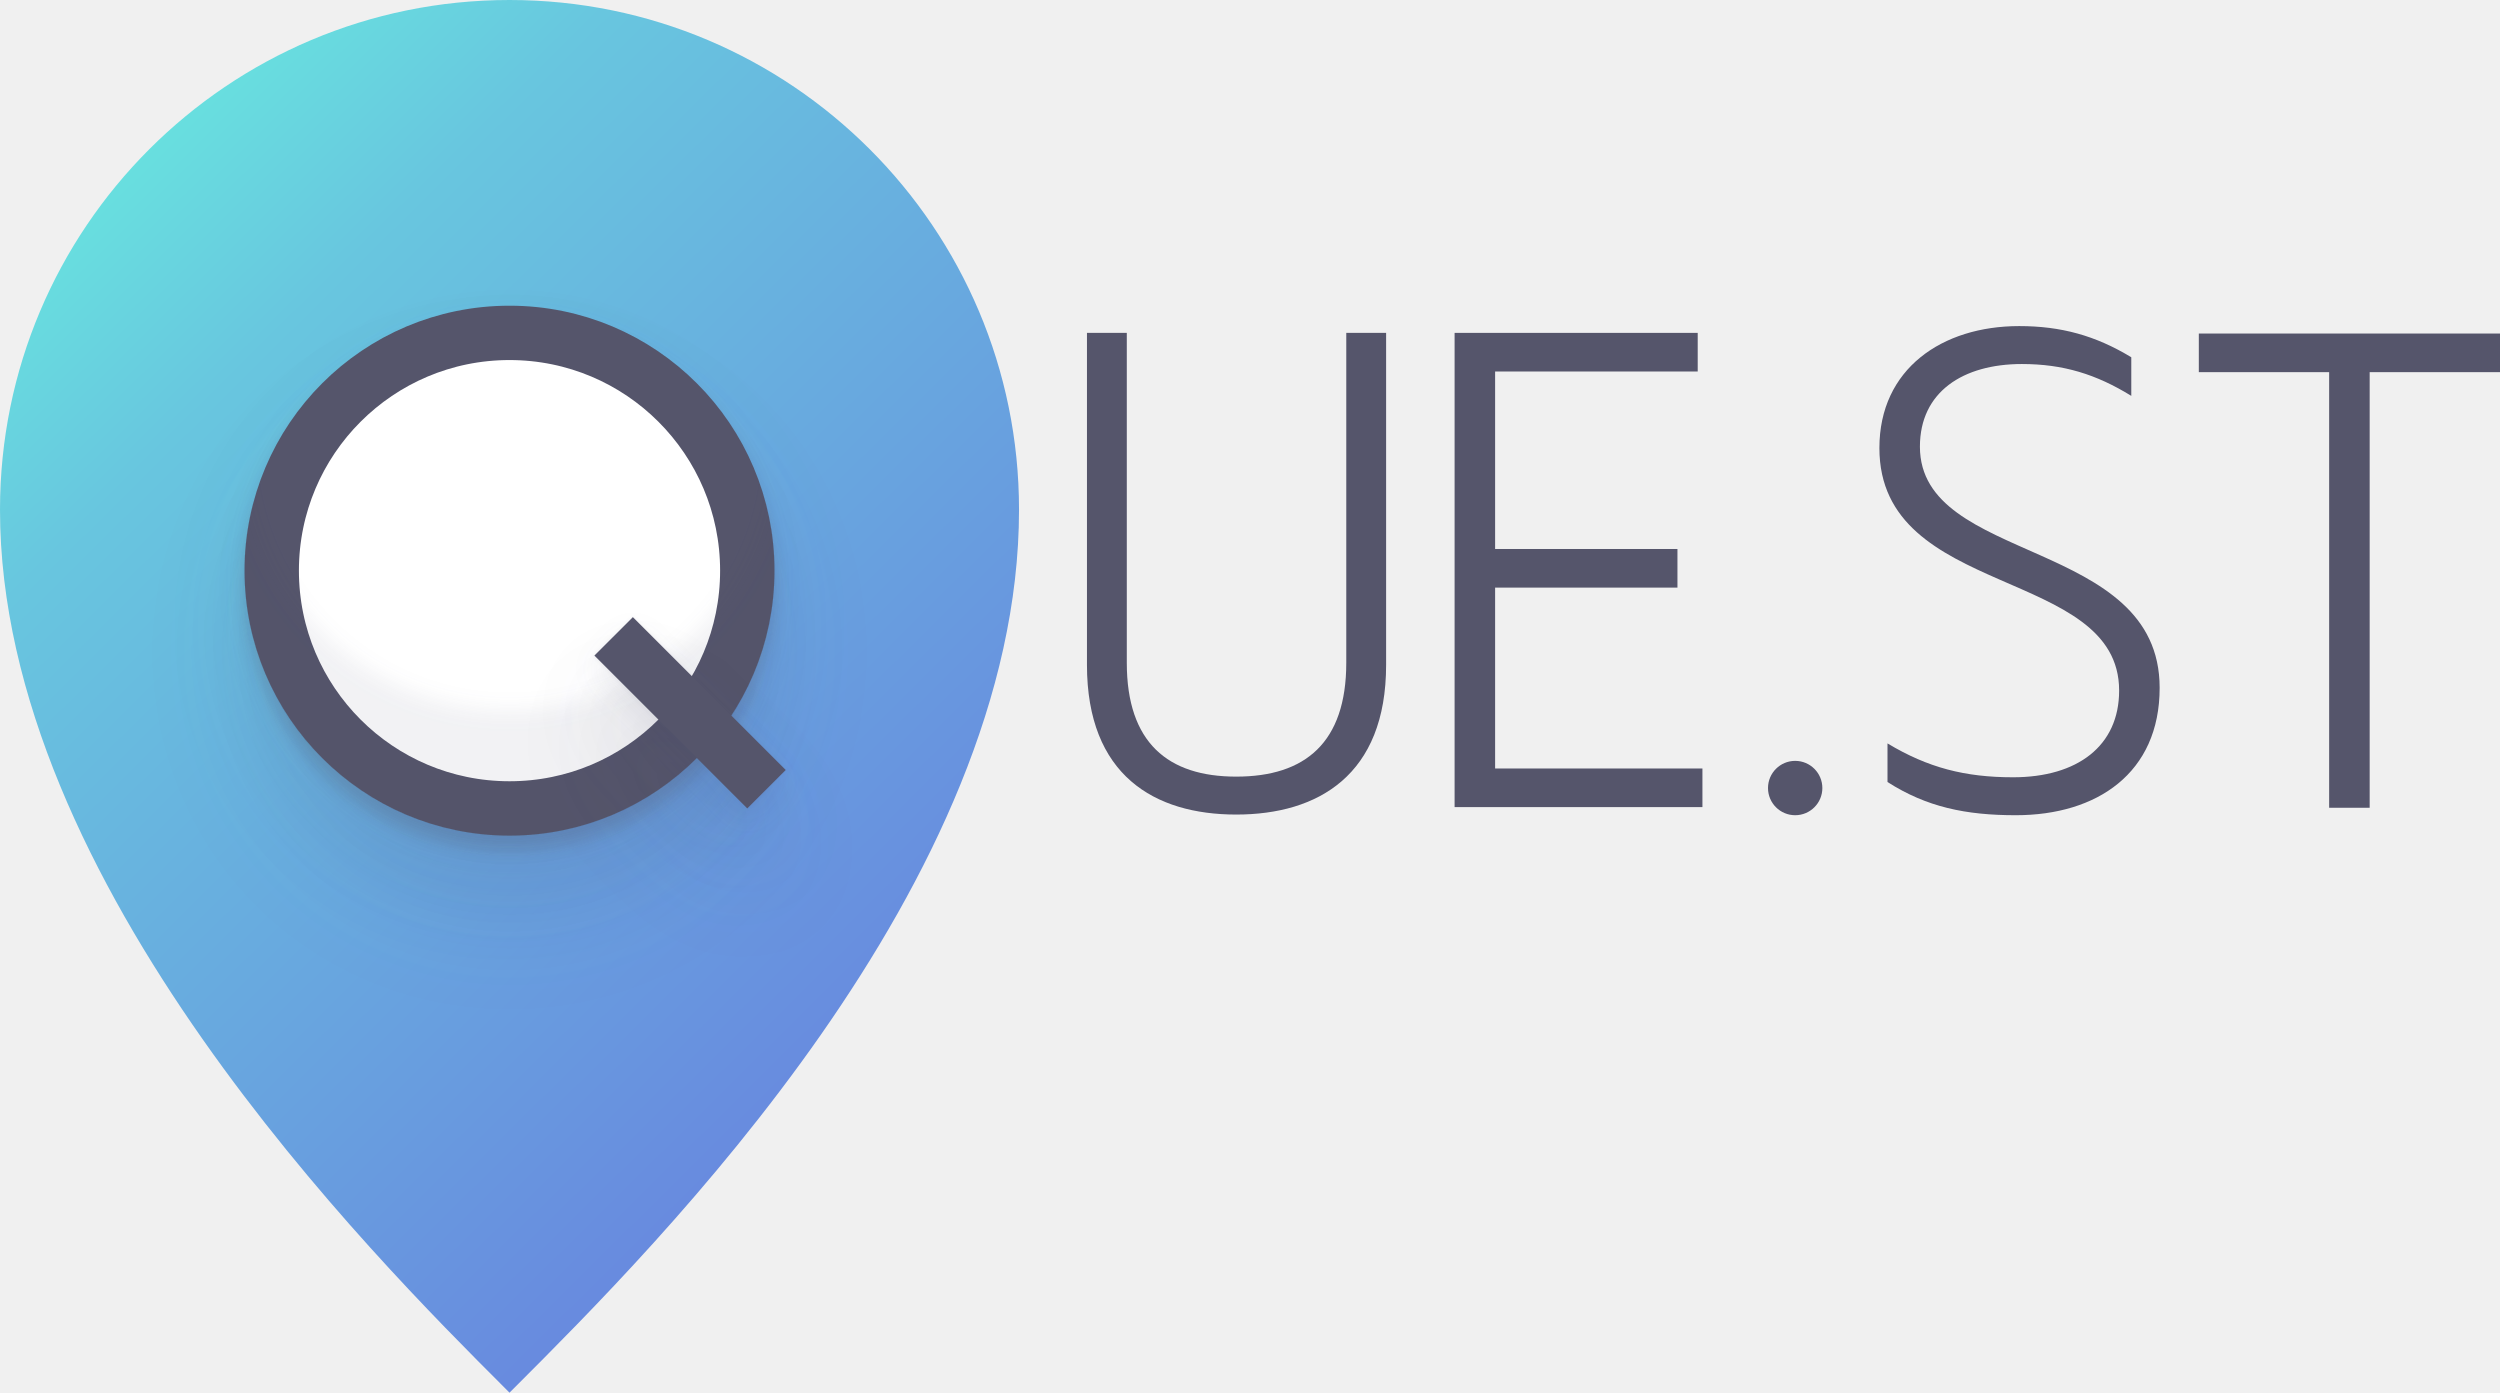
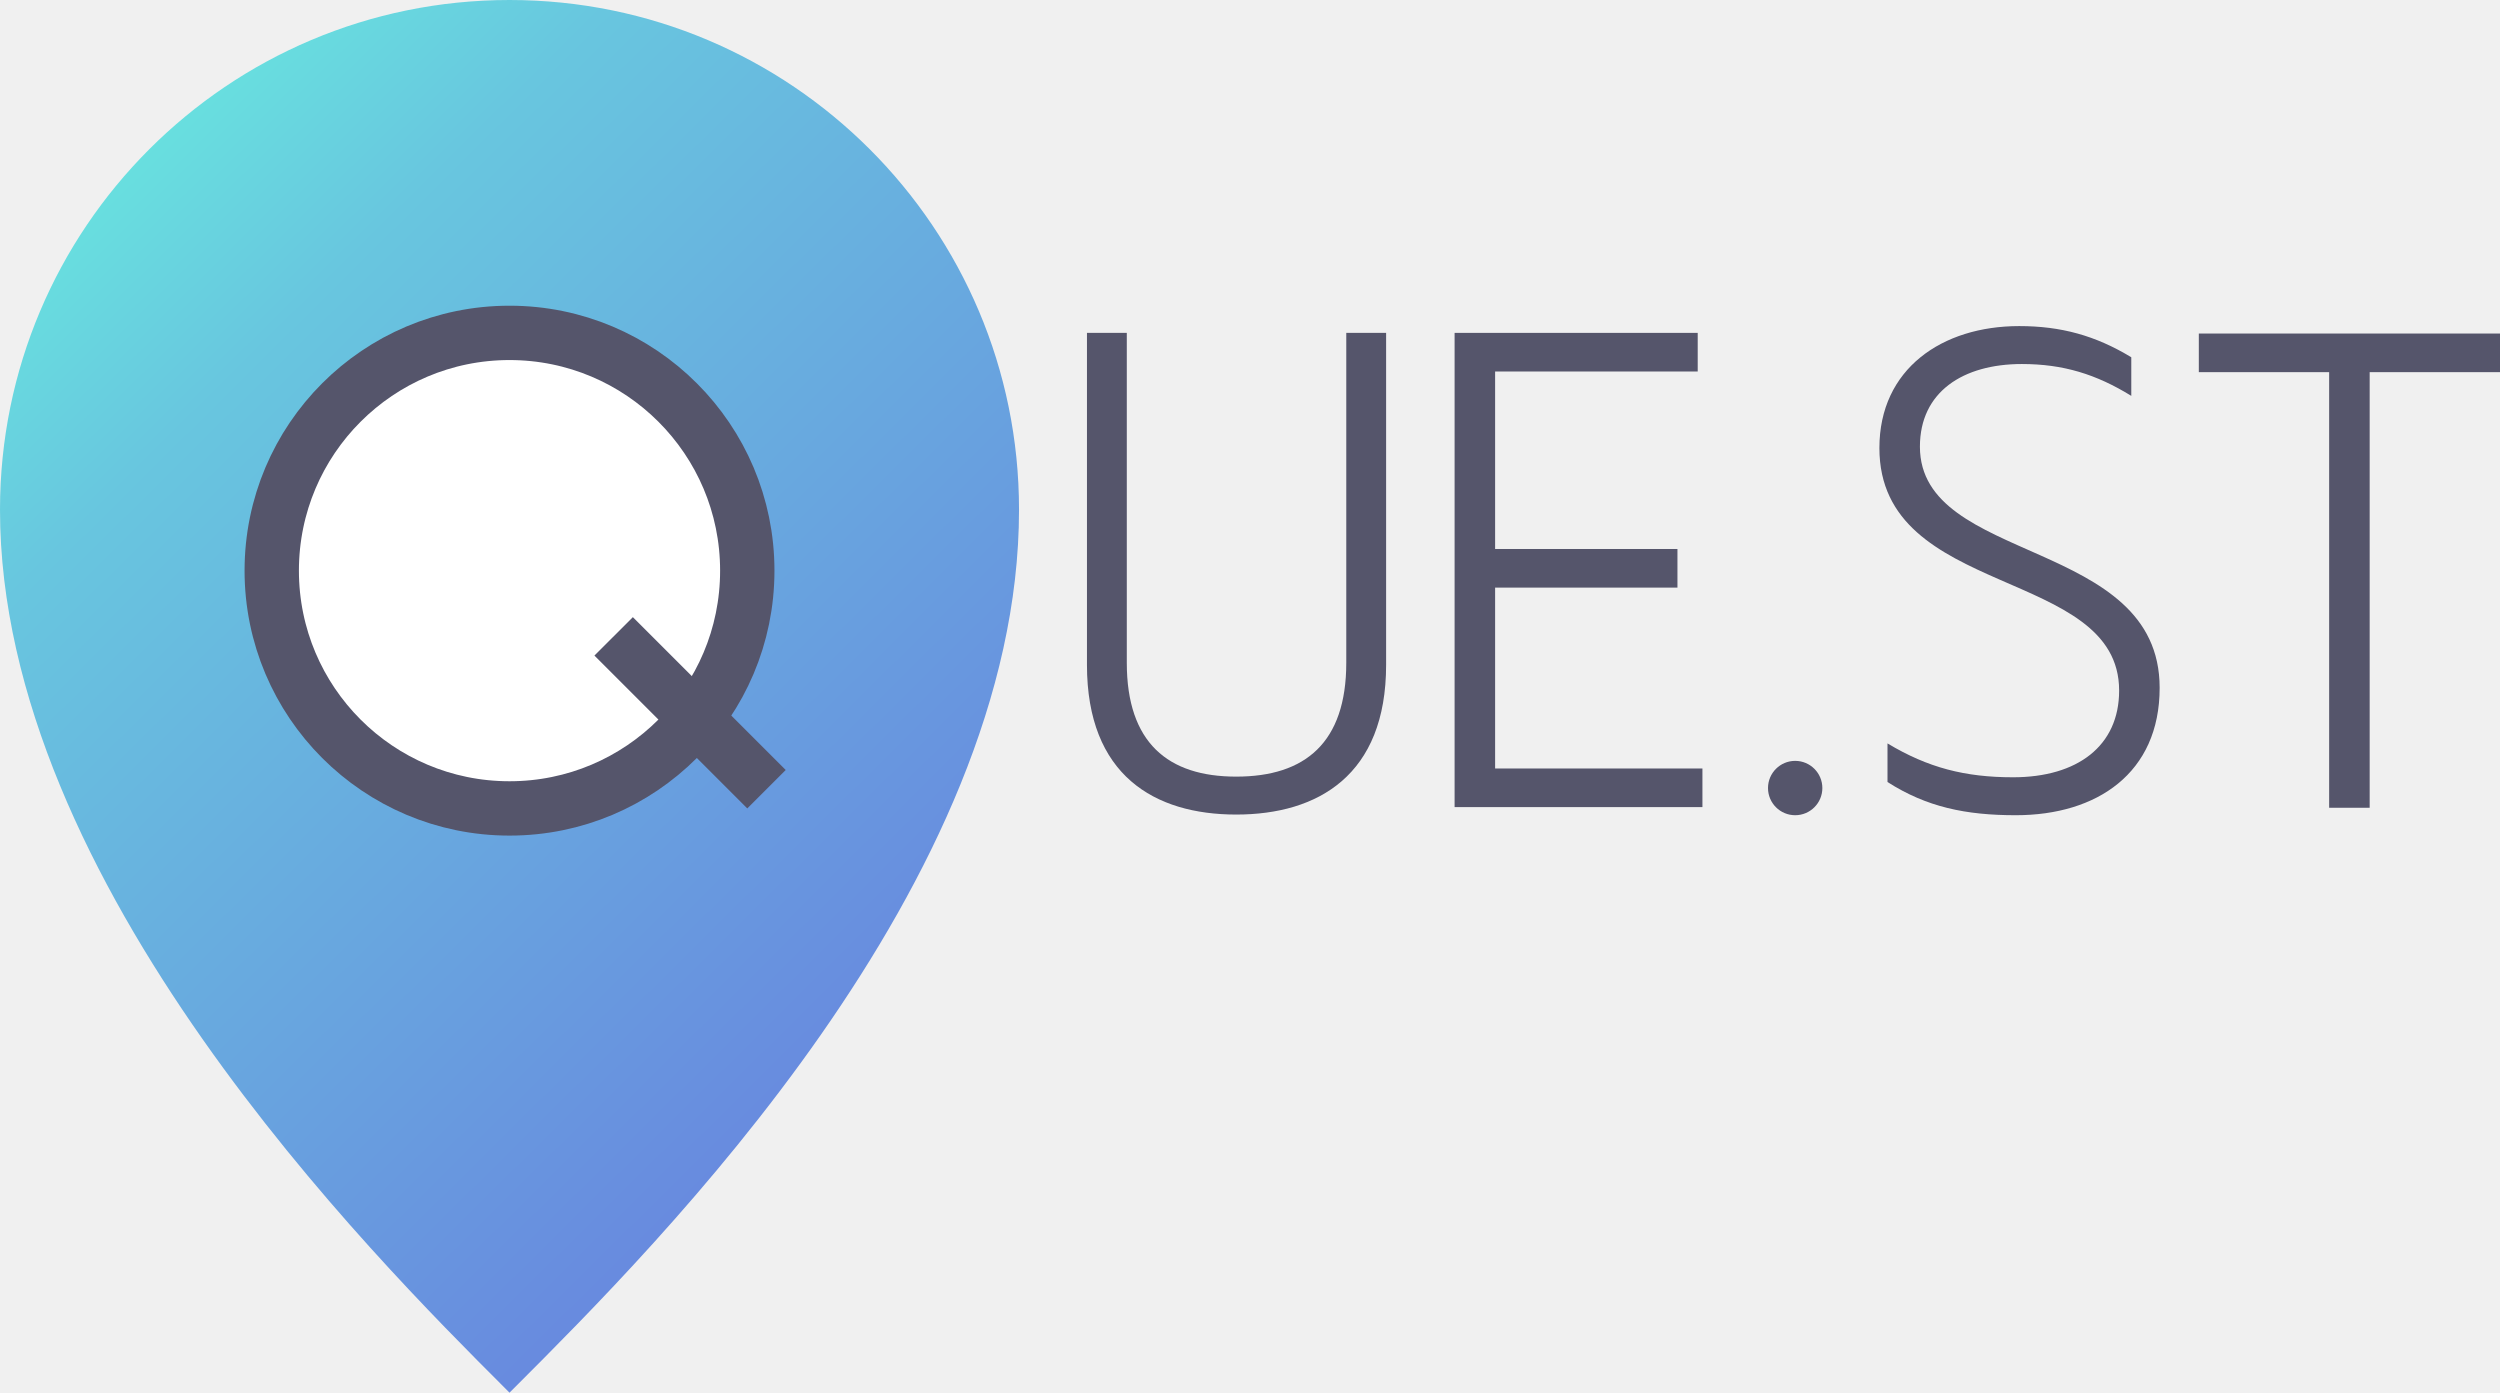
<svg xmlns="http://www.w3.org/2000/svg" width="736" height="410" viewBox="0 0 736 410" fill="none">
  <path d="M150 0C67.157 0 0 67.179 0 150.049C0 260.042 109.33 369.342 148.85 408.85L150 410L151.255 408.746C194.108 365.903 300 260.039 300 150.049C300 67.179 232.843 0 150 0Z" fill="url(#paint0_linear)" />
-   <g filter="url(#filter0_ddddi)">
-     <circle cx="150" cy="168" r="70" fill="white" />
-     <circle cx="150" cy="168" r="70" stroke="#55556B" stroke-width="16" />
-   </g>
-   <g filter="url(#filter1_dddd)">
-     <path fill-rule="evenodd" clip-rule="evenodd" d="M220 238L175 193L186.314 181.687L231.314 226.687L220 238Z" fill="#55556B" />
-   </g>
+   <circle cx="150" cy="168" r="70" fill="white" />
+   <circle cx="150" cy="168" r="70" stroke="#55556B" stroke-width="16" />
+   <path fill-rule="evenodd" clip-rule="evenodd" d="M220 238L175 193L186.314 181.687L231.314 226.687L220 238Z" fill="#55556B" />
  <path d="M363.937 239.806C387.993 239.806 408.073 228.239 408.073 195.729V98H396.343V195.13C396.343 218.665 384.216 228.637 363.937 228.637C343.857 228.637 331.73 218.665 331.73 195.13V98H320V195.729C320 228.239 339.881 239.806 363.937 239.806Z" fill="#55556B" />
  <path d="M428.234 98V237.612H501.197V226.244H440.162V172.992H493.841V161.624H440.162V109.369H499.806V98H428.234Z" fill="#55556B" />
  <path d="M593.455 240C617.312 240 635.802 227.634 635.802 202.504C635.802 158.227 565.224 166.205 565.224 131.501C565.224 115.346 577.948 107.169 595.244 107.169C607.372 107.169 617.113 110.161 627.452 116.543V105.175C616.915 98.792 606.775 96 594.449 96C571.785 96 553.295 108.565 553.295 131.9C553.295 176.377 623.873 166.803 623.873 203.302C623.873 219.657 611.547 228.831 592.66 228.831C578.544 228.831 567.61 226.039 555.681 218.859V230.227C567.212 237.607 578.743 240 593.455 240Z" fill="#55556B" />
  <path d="M685.701 109.562V237.806H697.63V109.562H736V98.194H647.331V109.562H685.701Z" fill="#55556B" />
  <path d="M536.5 232C536.5 236.418 532.918 240 528.5 240C524.082 240 520.5 236.418 520.5 232C520.5 227.582 524.082 224 528.5 224C532.918 224 536.5 227.582 536.5 232Z" fill="#55556B" />
  <defs>
    <filter id="filter0_ddddi" x="40" y="82" width="220" height="220" filterUnits="userSpaceOnUse" color-interpolation-filters="sRGB">
      <feFlood flood-opacity="0" result="BackgroundImageFix" />
      <feColorMatrix in="SourceAlpha" type="matrix" values="0 0 0 0 0 0 0 0 0 0 0 0 0 0 0 0 0 0 127 0" />
      <feOffset dy="4" />
      <feGaussianBlur stdDeviation="4" />
      <feColorMatrix type="matrix" values="0 0 0 0 0.255 0 0 0 0 0.263 0 0 0 0 0.4 0 0 0 0.07 0" />
      <feBlend mode="normal" in2="BackgroundImageFix" result="effect1_dropShadow" />
      <feColorMatrix in="SourceAlpha" type="matrix" values="0 0 0 0 0 0 0 0 0 0 0 0 0 0 0 0 0 0 127 0" />
      <feOffset dy="16" />
      <feGaussianBlur stdDeviation="12" />
      <feColorMatrix type="matrix" values="0 0 0 0 0.255 0 0 0 0 0.263 0 0 0 0 0.4 0 0 0 0.07 0" />
      <feBlend mode="normal" in2="effect1_dropShadow" result="effect2_dropShadow" />
      <feColorMatrix in="SourceAlpha" type="matrix" values="0 0 0 0 0 0 0 0 0 0 0 0 0 0 0 0 0 0 127 0" />
      <feOffset dy="24" />
      <feGaussianBlur stdDeviation="16" />
      <feColorMatrix type="matrix" values="0 0 0 0 0.255 0 0 0 0 0.263 0 0 0 0 0.4 0 0 0 0.07 0" />
      <feBlend mode="normal" in2="effect2_dropShadow" result="effect3_dropShadow" />
      <feColorMatrix in="SourceAlpha" type="matrix" values="0 0 0 0 0 0 0 0 0 0 0 0 0 0 0 0 0 0 127 0" />
      <feOffset dy="4" />
      <feGaussianBlur stdDeviation="2" />
      <feColorMatrix type="matrix" values="0 0 0 0 0.331 0 0 0 0 0.335 0 0 0 0 0.421 0 0 0 0.2 0" />
      <feBlend mode="normal" in2="effect3_dropShadow" result="effect4_dropShadow" />
      <feBlend mode="normal" in="SourceGraphic" in2="effect4_dropShadow" result="shape" />
      <feColorMatrix in="SourceAlpha" type="matrix" values="0 0 0 0 0 0 0 0 0 0 0 0 0 0 0 0 0 0 127 0" result="hardAlpha" />
      <feOffset dy="-37" />
      <feGaussianBlur stdDeviation="3" />
      <feComposite in2="hardAlpha" operator="arithmetic" k2="-1" k3="1" />
      <feColorMatrix type="matrix" values="0 0 0 0 0.255 0 0 0 0 0.263 0 0 0 0 0.4 0 0 0 0.07 0" />
      <feBlend mode="normal" in2="shape" result="effect5_innerShadow" />
    </filter>
    <filter id="filter1_dddd" x="143" y="173.687" width="120.314" height="120.314" filterUnits="userSpaceOnUse" color-interpolation-filters="sRGB">
      <feFlood flood-opacity="0" result="BackgroundImageFix" />
      <feColorMatrix in="SourceAlpha" type="matrix" values="0 0 0 0 0 0 0 0 0 0 0 0 0 0 0 0 0 0 127 0" />
      <feOffset />
      <feGaussianBlur stdDeviation="0.5" />
      <feColorMatrix type="matrix" values="0 0 0 0 0.255 0 0 0 0 0.263 0 0 0 0 0.4 0 0 0 0.07 0" />
      <feBlend mode="normal" in2="BackgroundImageFix" result="effect1_dropShadow" />
      <feColorMatrix in="SourceAlpha" type="matrix" values="0 0 0 0 0 0 0 0 0 0 0 0 0 0 0 0 0 0 127 0" />
      <feOffset dy="4" />
      <feGaussianBlur stdDeviation="4" />
      <feColorMatrix type="matrix" values="0 0 0 0 0.255 0 0 0 0 0.263 0 0 0 0 0.4 0 0 0 0.07 0" />
      <feBlend mode="normal" in2="effect1_dropShadow" result="effect2_dropShadow" />
      <feColorMatrix in="SourceAlpha" type="matrix" values="0 0 0 0 0 0 0 0 0 0 0 0 0 0 0 0 0 0 127 0" />
      <feOffset dy="16" />
      <feGaussianBlur stdDeviation="12" />
      <feColorMatrix type="matrix" values="0 0 0 0 0.255 0 0 0 0 0.263 0 0 0 0 0.4 0 0 0 0.07 0" />
      <feBlend mode="normal" in2="effect2_dropShadow" result="effect3_dropShadow" />
      <feColorMatrix in="SourceAlpha" type="matrix" values="0 0 0 0 0 0 0 0 0 0 0 0 0 0 0 0 0 0 127 0" />
      <feOffset dy="24" />
      <feGaussianBlur stdDeviation="16" />
      <feColorMatrix type="matrix" values="0 0 0 0 0.255 0 0 0 0 0.263 0 0 0 0 0.4 0 0 0 0.07 0" />
      <feBlend mode="normal" in2="effect3_dropShadow" result="effect4_dropShadow" />
      <feBlend mode="normal" in="SourceGraphic" in2="effect4_dropShadow" result="shape" />
    </filter>
    <linearGradient id="paint0_linear" x1="40.5" y1="47" x2="759" y2="772.5" gradientUnits="userSpaceOnUse">
      <stop stop-color="#68DFDF" />
      <stop offset="0.064" stop-color="#68C6DF" />
      <stop offset="0.458" stop-color="#686DDF" />
    </linearGradient>
  </defs>
</svg>
